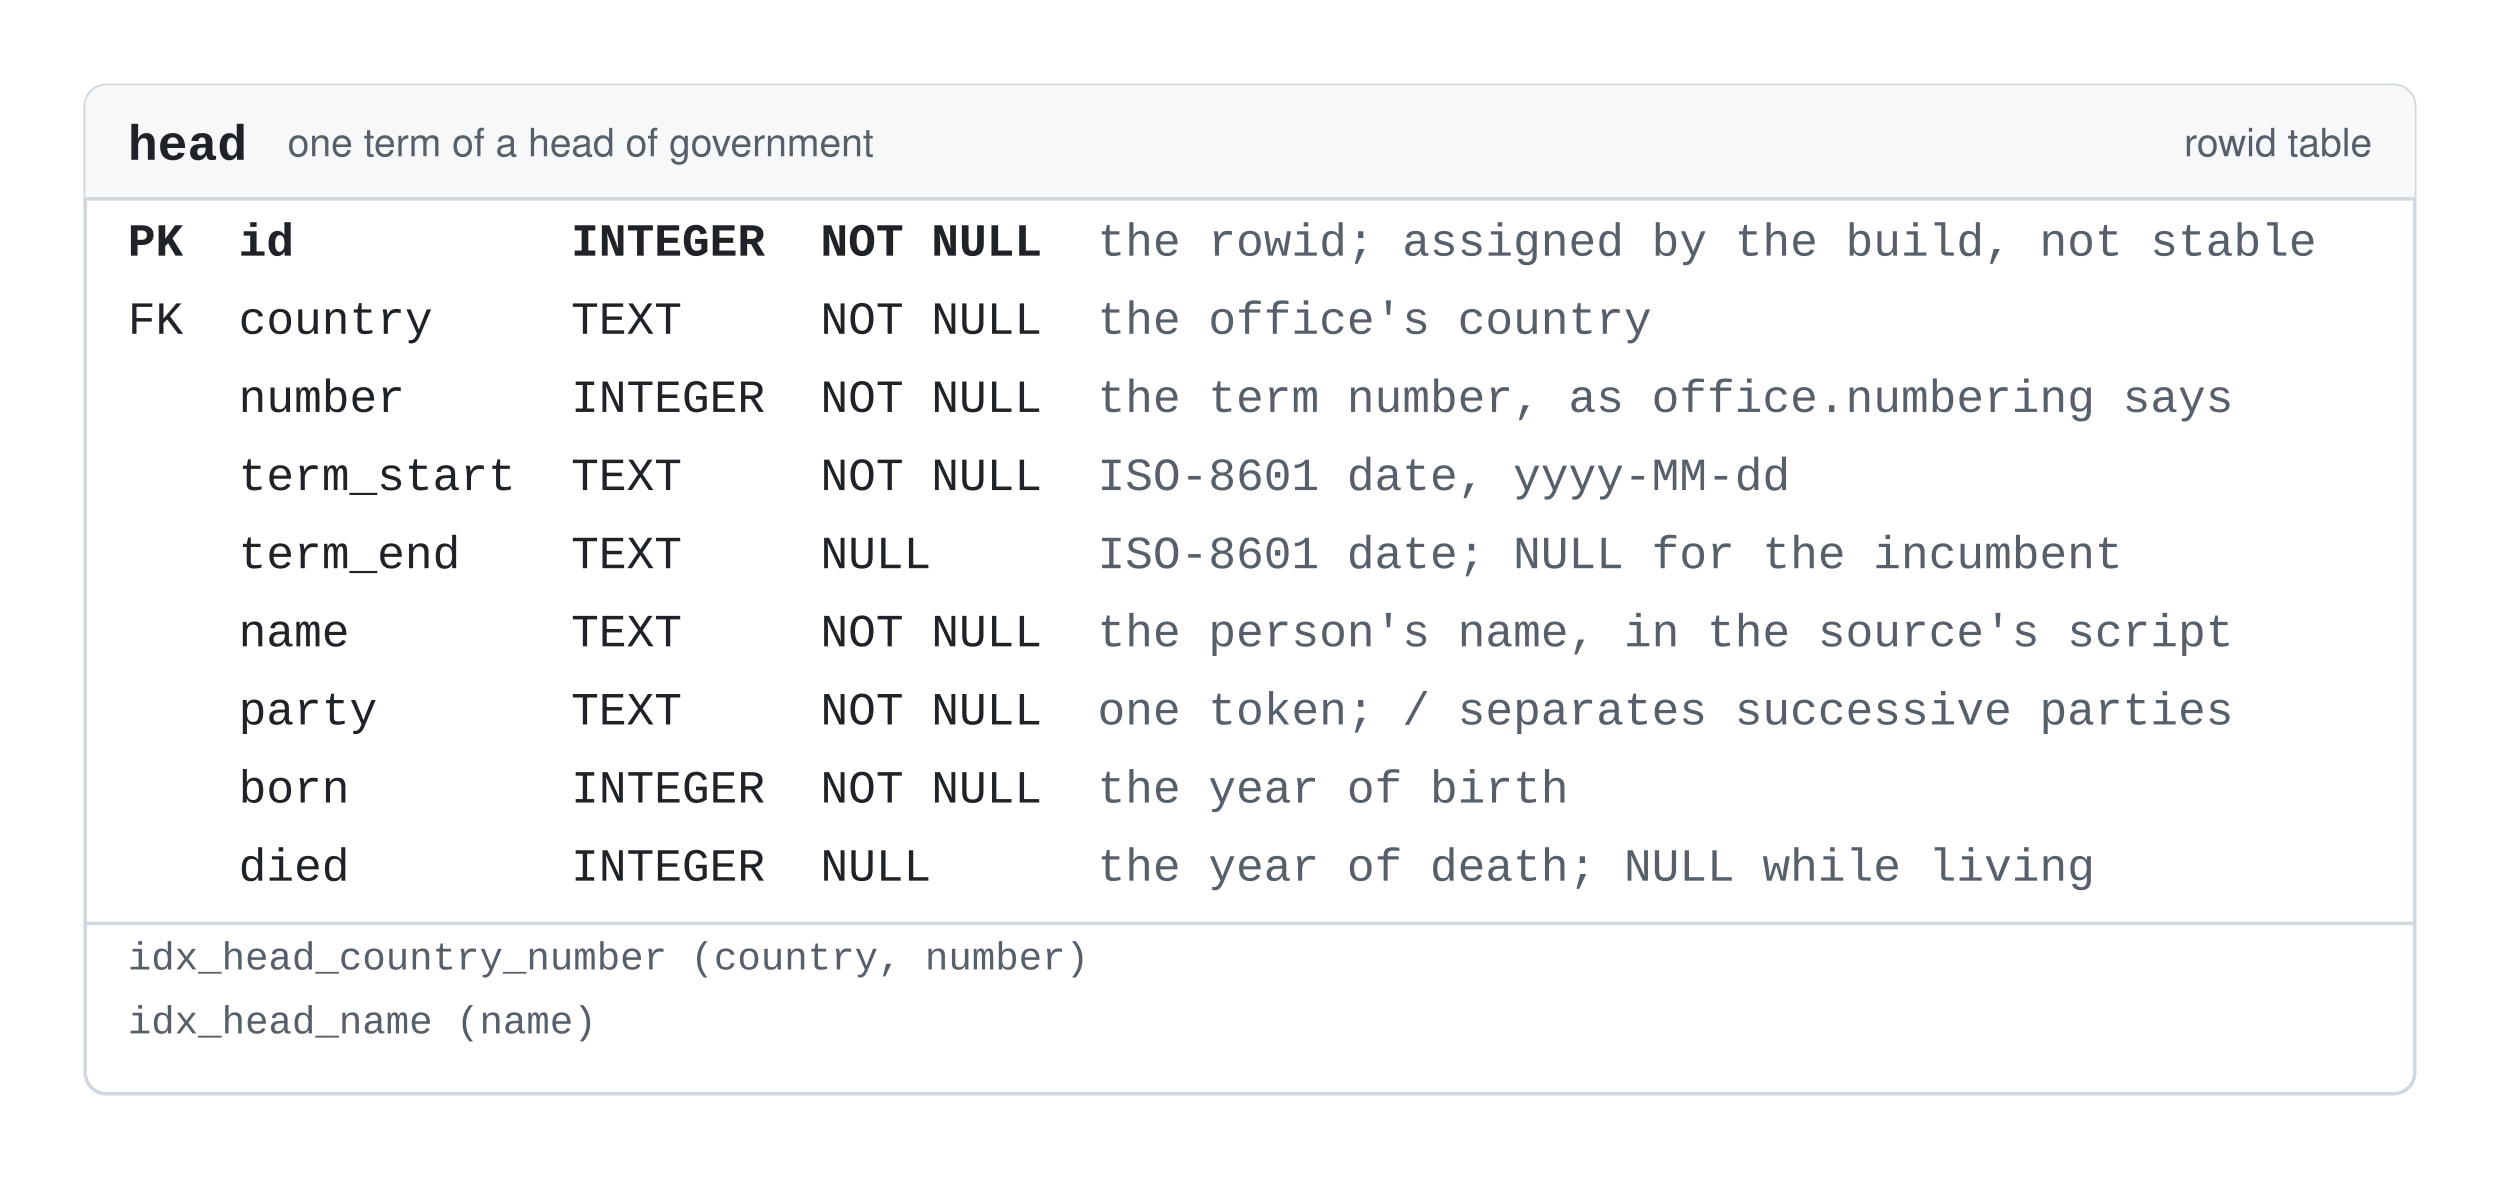
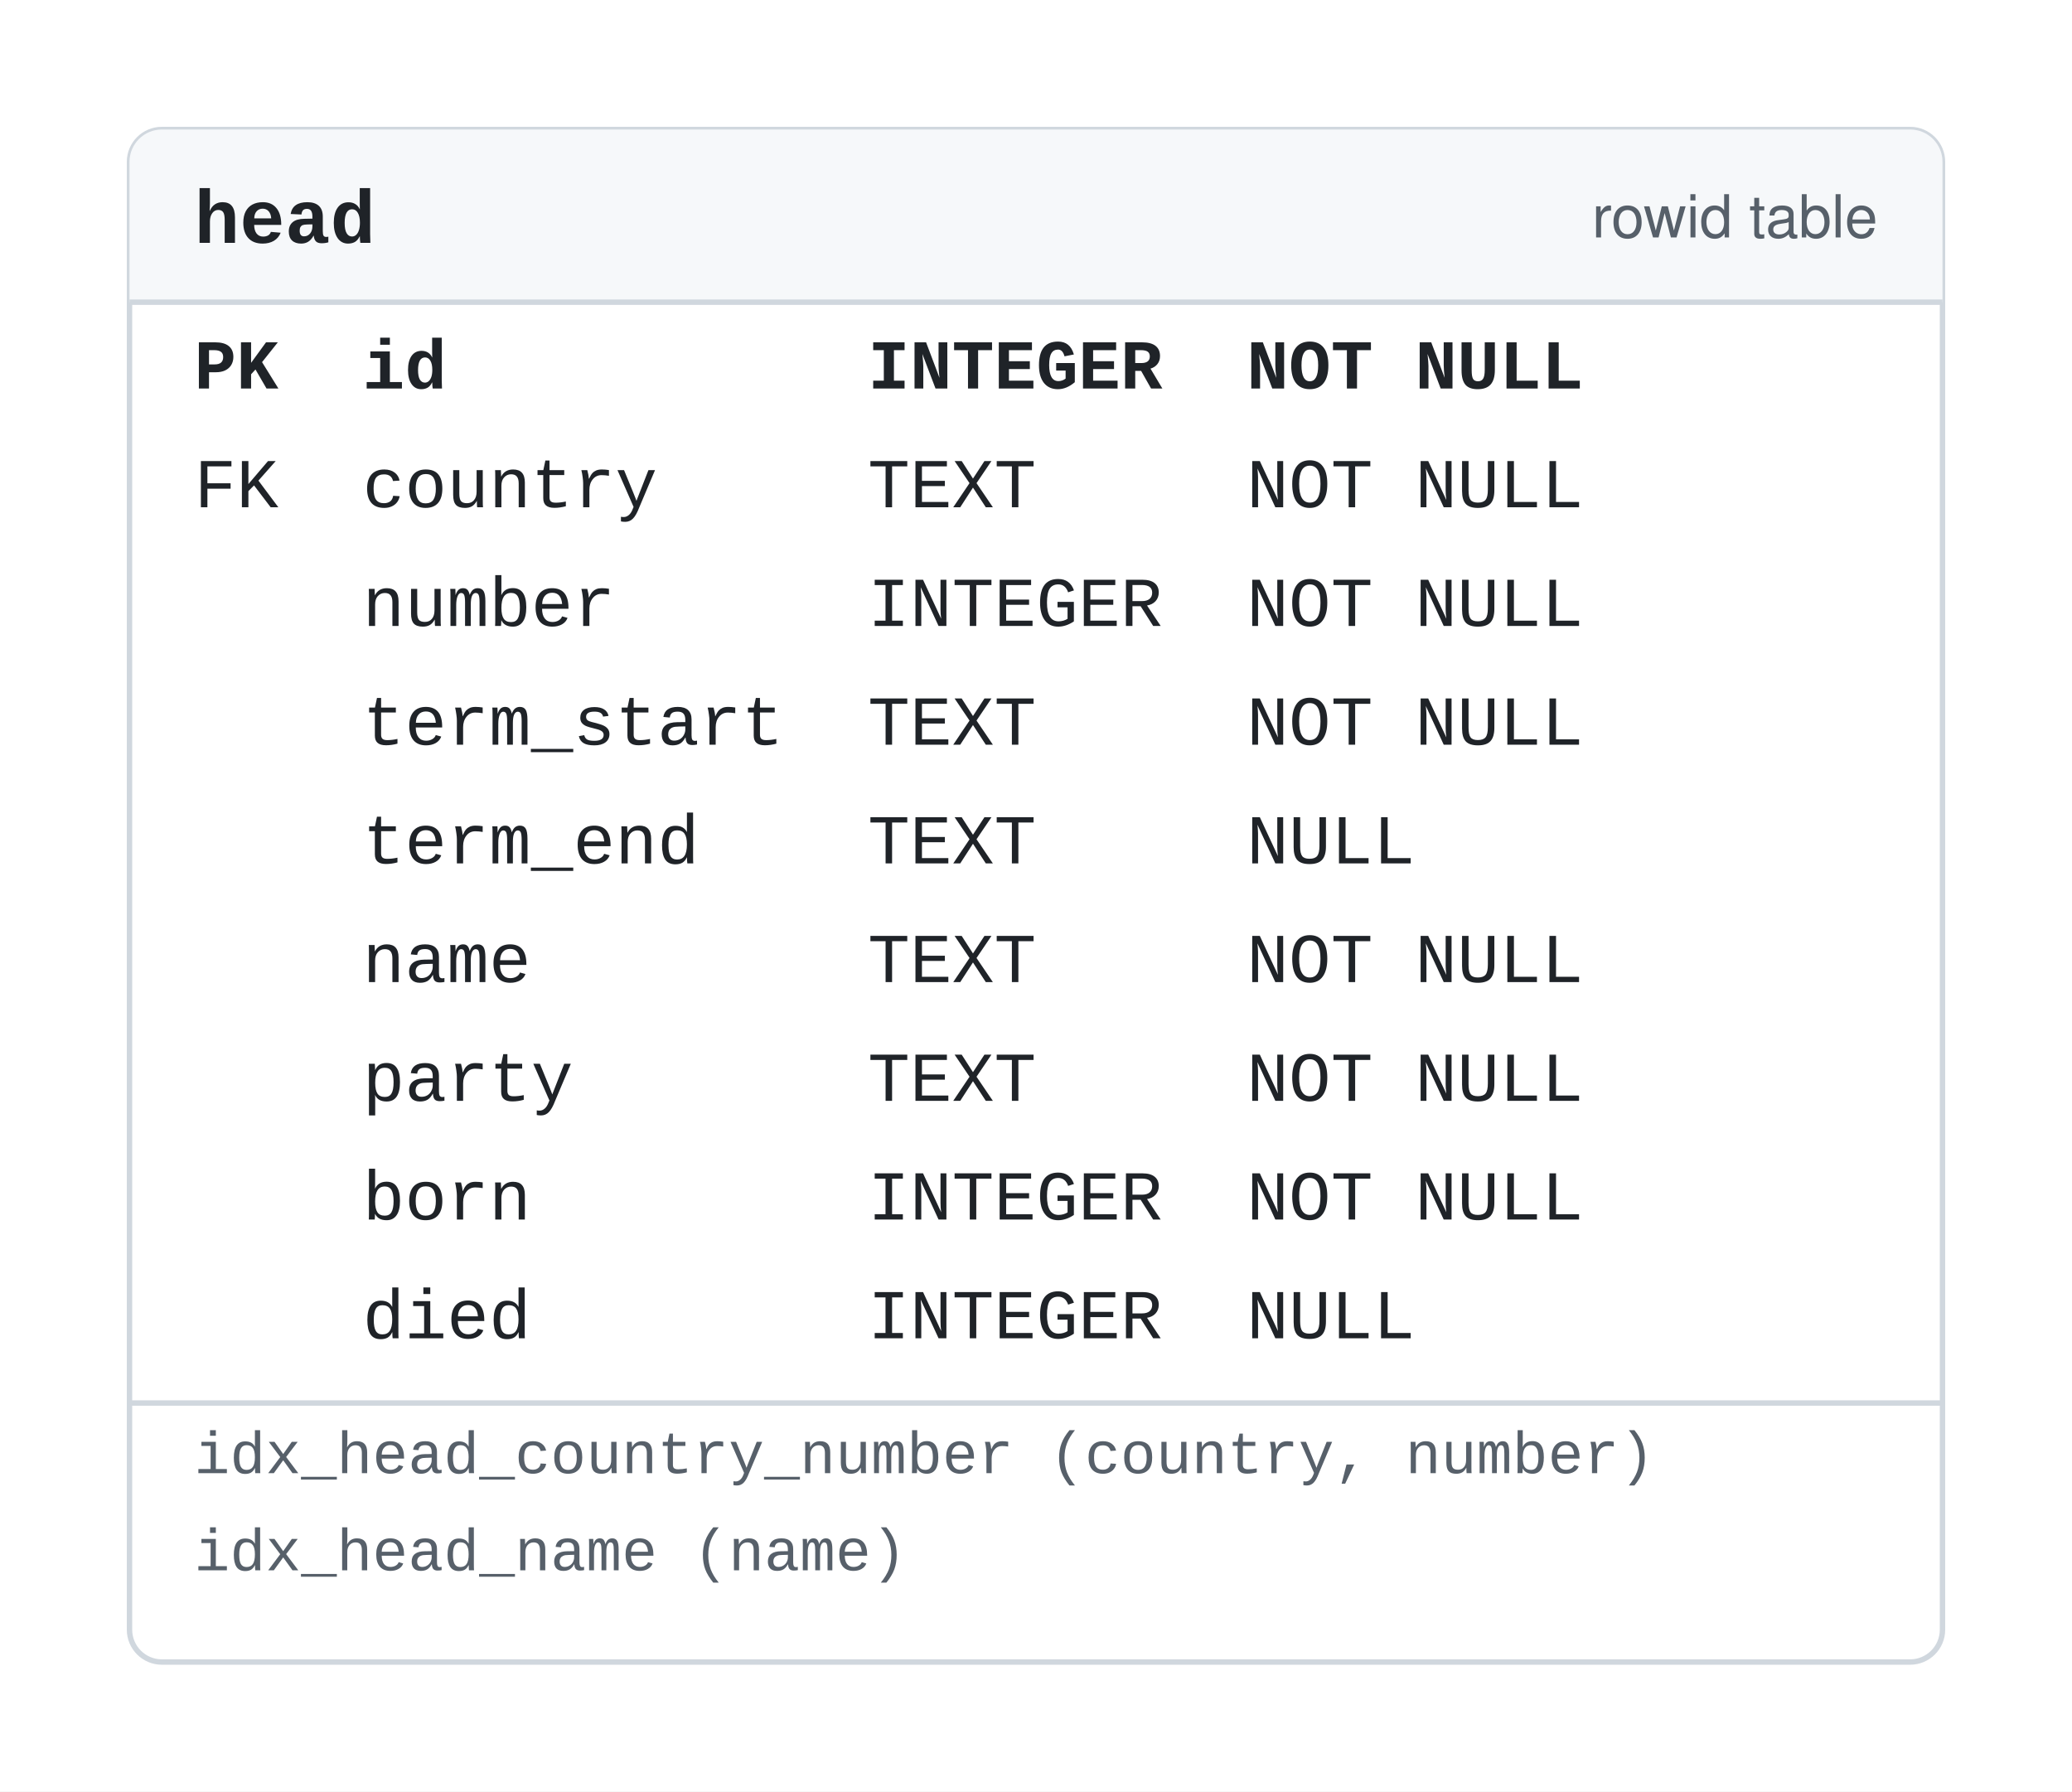
- <svg xmlns="http://www.w3.org/2000/svg" width="704" height="332" viewBox="0 0 704 332">
-   <rect width="704" height="332" fill="#ffffff" />
+ <svg xmlns="http://www.w3.org/2000/svg" width="384" height="332" viewBox="0 0 384 332">
+   <rect width="384" height="332" fill="#ffffff" />
  <g id="head">
-     <rect x="24" y="24" width="656" height="284" rx="6" fill="#ffffff" stroke="#d0d7de" />
-     <path d="M24 56h656v-26a6 6 0 0 0 -6 -6h-644a6 6 0 0 0 -6 6z" fill="#f6f8fa" />
-     <line x1="24" y1="56" x2="680" y2="56" stroke="#d0d7de" />
+     <rect x="24" y="24" width="336" height="284" rx="6" fill="#ffffff" stroke="#d0d7de" />
+     <path d="M24 56h336v-26a6 6 0 0 0 -6 -6h-324a6 6 0 0 0 -6 6z" fill="#f6f8fa" />
+     <line x1="24" y1="56" x2="360" y2="56" stroke="#d0d7de" />
    <text x="36" y="45" font-family="ui-monospace, SFMono-Regular, Menlo, Consolas, 'Liberation Mono', monospace" font-size="14" font-weight="600" fill="#1f2328">head</text>
-     <text x="668" y="44" font-family="-apple-system, BlinkMacSystemFont, 'Segoe UI', Helvetica, Arial, sans-serif" font-size="11" fill="#57606a" text-anchor="end">rowid table</text>
-     <text x="81" y="44" font-family="-apple-system, BlinkMacSystemFont, 'Segoe UI', Helvetica, Arial, sans-serif" font-size="11" fill="#57606a">one term of a head of government</text>
-     <text x="36" y="72" font-family="ui-monospace, SFMono-Regular, Menlo, Consolas, 'Liberation Mono', monospace" font-size="13" font-weight="600" fill="#1f2328" xml:space="preserve">PK  id          INTEGER  NOT NULL  <tspan font-weight="400" fill="#57606a">the rowid; assigned by the build, not stable</tspan>
-     </text>
-     <text x="36" y="94" font-family="ui-monospace, SFMono-Regular, Menlo, Consolas, 'Liberation Mono', monospace" font-size="13" fill="#1f2328" xml:space="preserve">FK  country     TEXT     NOT NULL  <tspan font-weight="400" fill="#57606a">the office's country</tspan>
-     </text>
-     <text x="36" y="116" font-family="ui-monospace, SFMono-Regular, Menlo, Consolas, 'Liberation Mono', monospace" font-size="13" fill="#1f2328" xml:space="preserve">    number      INTEGER  NOT NULL  <tspan font-weight="400" fill="#57606a">the term number, as office.numbering says</tspan>
-     </text>
-     <text x="36" y="138" font-family="ui-monospace, SFMono-Regular, Menlo, Consolas, 'Liberation Mono', monospace" font-size="13" fill="#1f2328" xml:space="preserve">    term_start  TEXT     NOT NULL  <tspan font-weight="400" fill="#57606a">ISO-8601 date, yyyy-MM-dd</tspan>
-     </text>
-     <text x="36" y="160" font-family="ui-monospace, SFMono-Regular, Menlo, Consolas, 'Liberation Mono', monospace" font-size="13" fill="#1f2328" xml:space="preserve">    term_end    TEXT     NULL      <tspan font-weight="400" fill="#57606a">ISO-8601 date; NULL for the incumbent</tspan>
-     </text>
-     <text x="36" y="182" font-family="ui-monospace, SFMono-Regular, Menlo, Consolas, 'Liberation Mono', monospace" font-size="13" fill="#1f2328" xml:space="preserve">    name        TEXT     NOT NULL  <tspan font-weight="400" fill="#57606a">the person's name, in the source's script</tspan>
-     </text>
-     <text x="36" y="204" font-family="ui-monospace, SFMono-Regular, Menlo, Consolas, 'Liberation Mono', monospace" font-size="13" fill="#1f2328" xml:space="preserve">    party       TEXT     NOT NULL  <tspan font-weight="400" fill="#57606a">one token; / separates successive parties</tspan>
-     </text>
-     <text x="36" y="226" font-family="ui-monospace, SFMono-Regular, Menlo, Consolas, 'Liberation Mono', monospace" font-size="13" fill="#1f2328" xml:space="preserve">    born        INTEGER  NOT NULL  <tspan font-weight="400" fill="#57606a">the year of birth</tspan>
-     </text>
-     <text x="36" y="248" font-family="ui-monospace, SFMono-Regular, Menlo, Consolas, 'Liberation Mono', monospace" font-size="13" fill="#1f2328" xml:space="preserve">    died        INTEGER  NULL      <tspan font-weight="400" fill="#57606a">the year of death; NULL while living</tspan>
-     </text>
-     <line x1="24" y1="260" x2="680" y2="260" stroke="#d0d7de" />
+     <text x="348" y="44" font-family="-apple-system, BlinkMacSystemFont, 'Segoe UI', Helvetica, Arial, sans-serif" font-size="11" fill="#57606a" text-anchor="end">rowid table</text>
+     <text x="36" y="72" font-family="ui-monospace, SFMono-Regular, Menlo, Consolas, 'Liberation Mono', monospace" font-size="13" font-weight="600" fill="#1f2328" xml:space="preserve">PK  id          INTEGER  NOT NULL</text>
+     <text x="36" y="94" font-family="ui-monospace, SFMono-Regular, Menlo, Consolas, 'Liberation Mono', monospace" font-size="13" fill="#1f2328" xml:space="preserve">FK  country     TEXT     NOT NULL</text>
+     <text x="36" y="116" font-family="ui-monospace, SFMono-Regular, Menlo, Consolas, 'Liberation Mono', monospace" font-size="13" fill="#1f2328" xml:space="preserve">    number      INTEGER  NOT NULL</text>
+     <text x="36" y="138" font-family="ui-monospace, SFMono-Regular, Menlo, Consolas, 'Liberation Mono', monospace" font-size="13" fill="#1f2328" xml:space="preserve">    term_start  TEXT     NOT NULL</text>
+     <text x="36" y="160" font-family="ui-monospace, SFMono-Regular, Menlo, Consolas, 'Liberation Mono', monospace" font-size="13" fill="#1f2328" xml:space="preserve">    term_end    TEXT     NULL</text>
+     <text x="36" y="182" font-family="ui-monospace, SFMono-Regular, Menlo, Consolas, 'Liberation Mono', monospace" font-size="13" fill="#1f2328" xml:space="preserve">    name        TEXT     NOT NULL</text>
+     <text x="36" y="204" font-family="ui-monospace, SFMono-Regular, Menlo, Consolas, 'Liberation Mono', monospace" font-size="13" fill="#1f2328" xml:space="preserve">    party       TEXT     NOT NULL</text>
+     <text x="36" y="226" font-family="ui-monospace, SFMono-Regular, Menlo, Consolas, 'Liberation Mono', monospace" font-size="13" fill="#1f2328" xml:space="preserve">    born        INTEGER  NOT NULL</text>
+     <text x="36" y="248" font-family="ui-monospace, SFMono-Regular, Menlo, Consolas, 'Liberation Mono', monospace" font-size="13" fill="#1f2328" xml:space="preserve">    died        INTEGER  NULL</text>
+     <line x1="24" y1="260" x2="360" y2="260" stroke="#d0d7de" />
    <text x="36" y="273" font-family="ui-monospace, SFMono-Regular, Menlo, Consolas, 'Liberation Mono', monospace" font-size="11" fill="#57606a">idx_head_country_number (country, number)</text>
    <text x="36" y="291" font-family="ui-monospace, SFMono-Regular, Menlo, Consolas, 'Liberation Mono', monospace" font-size="11" fill="#57606a">idx_head_name (name)</text>
  </g>
</svg>
